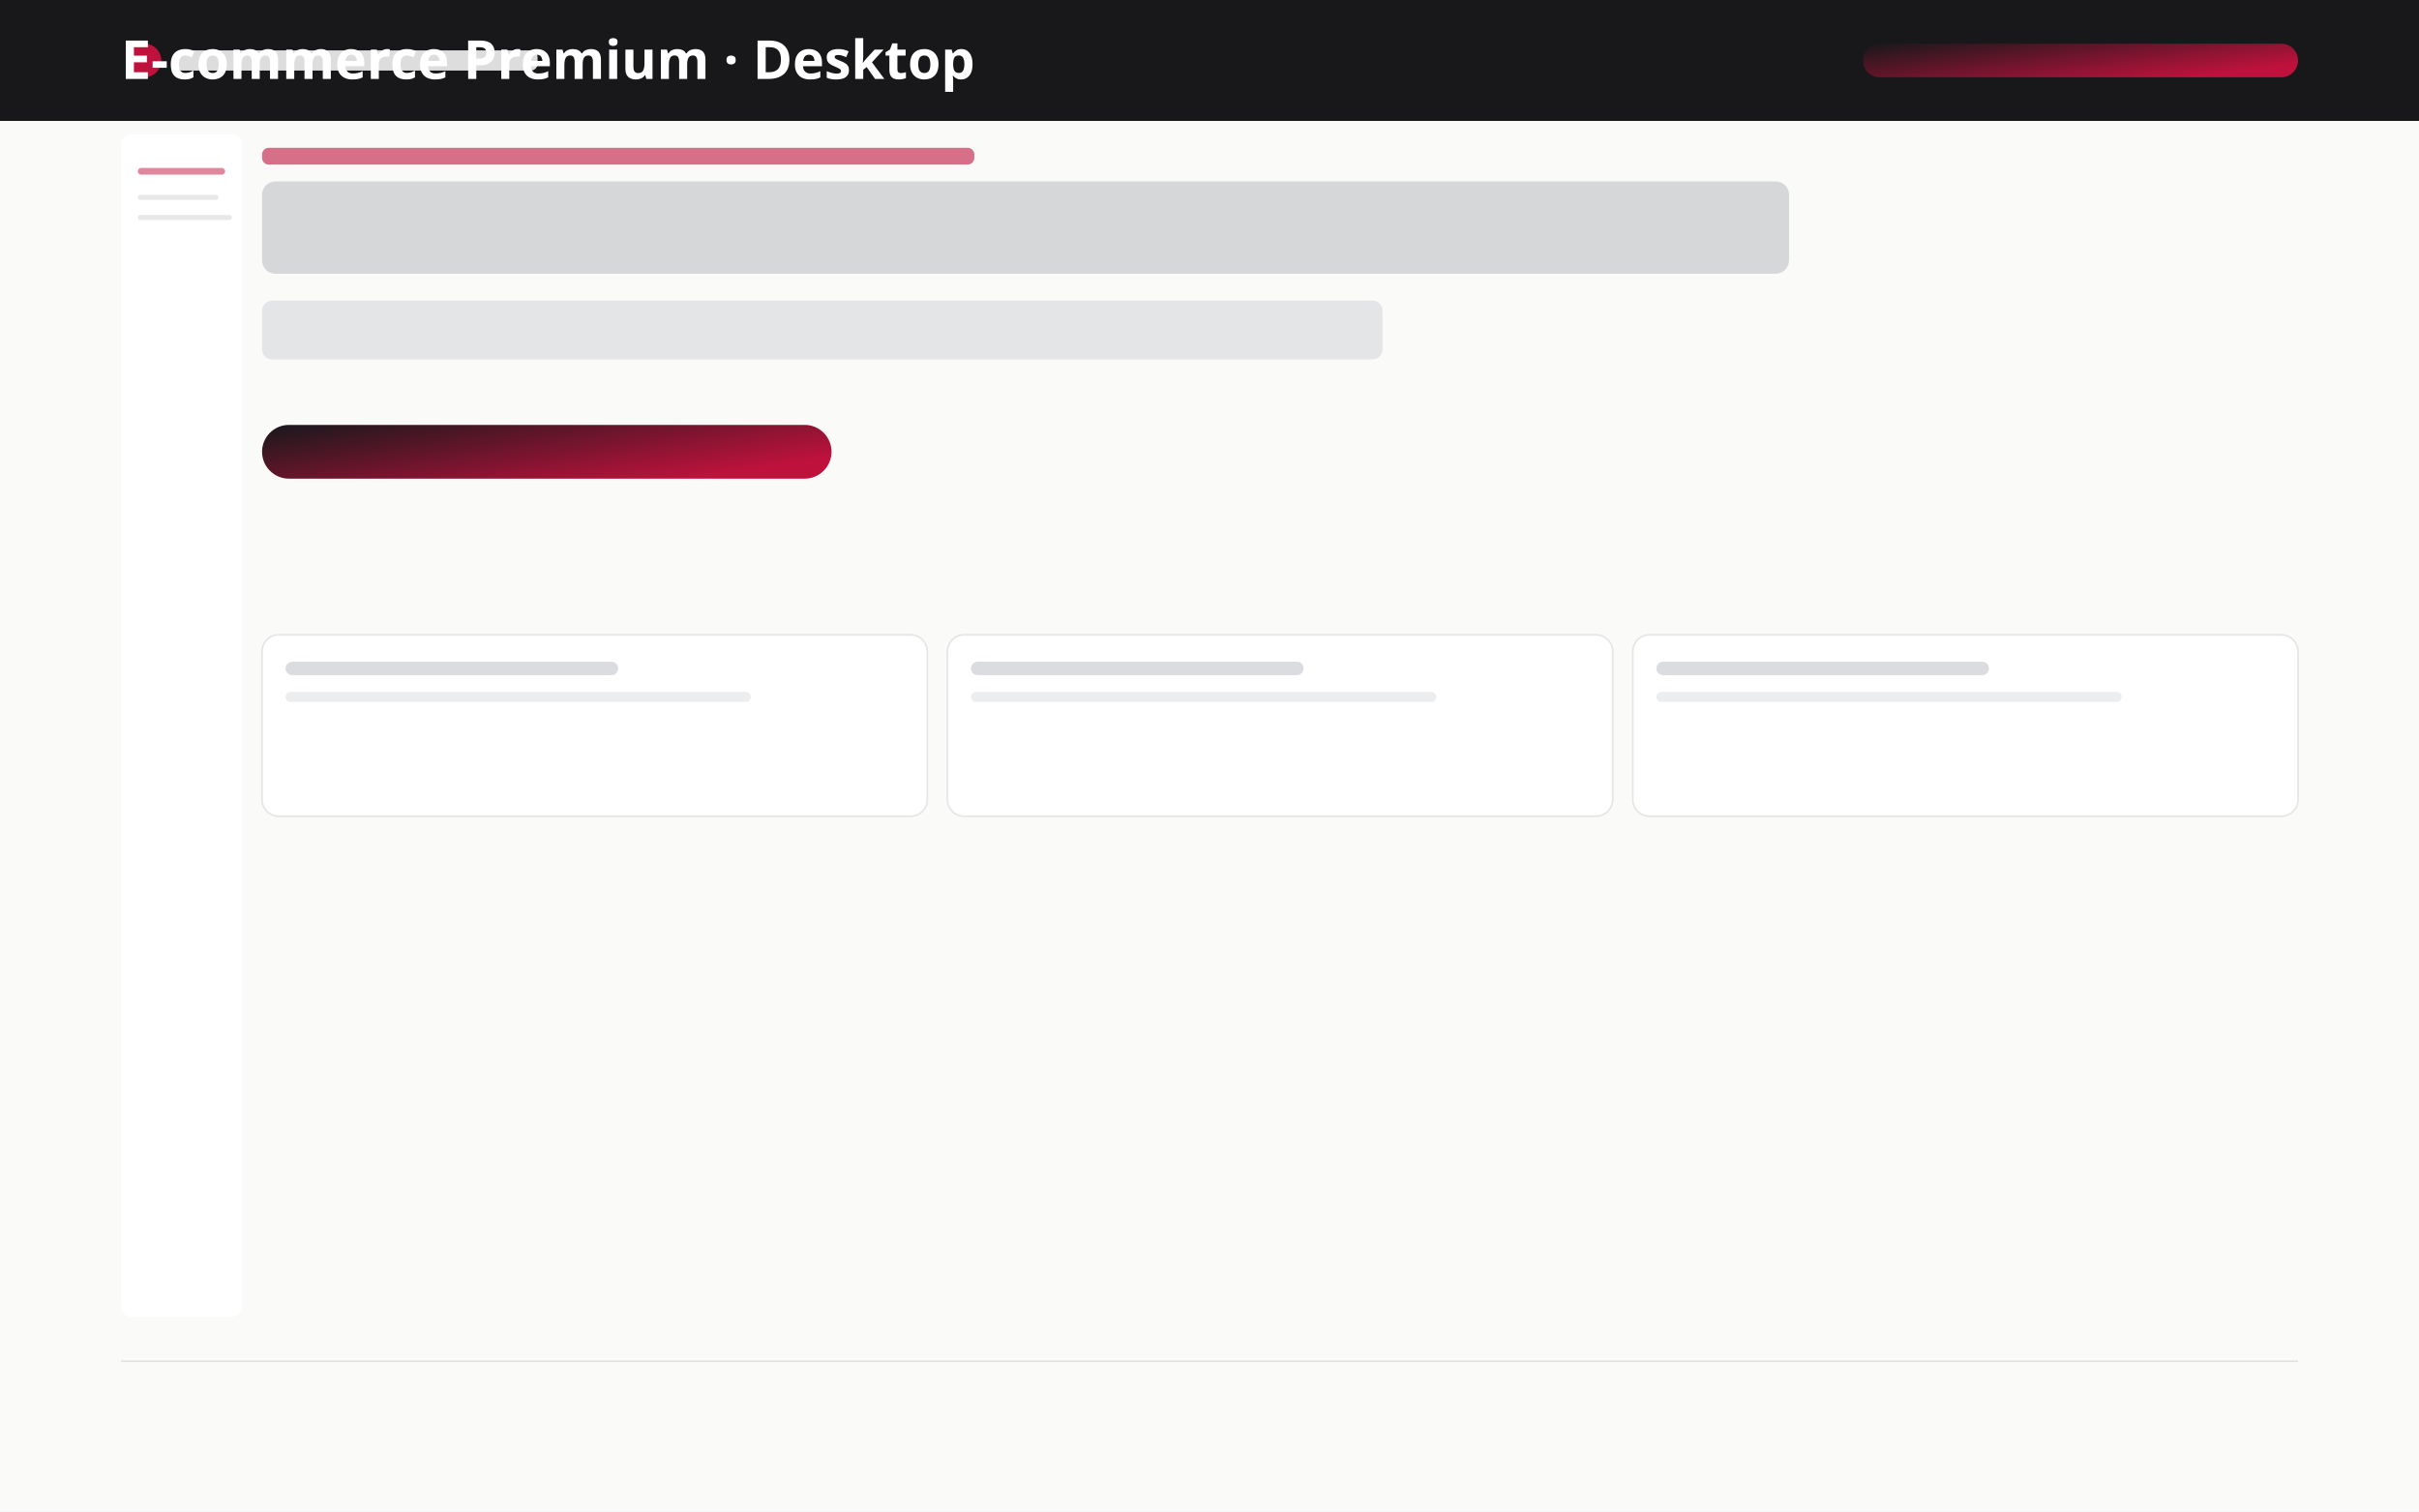
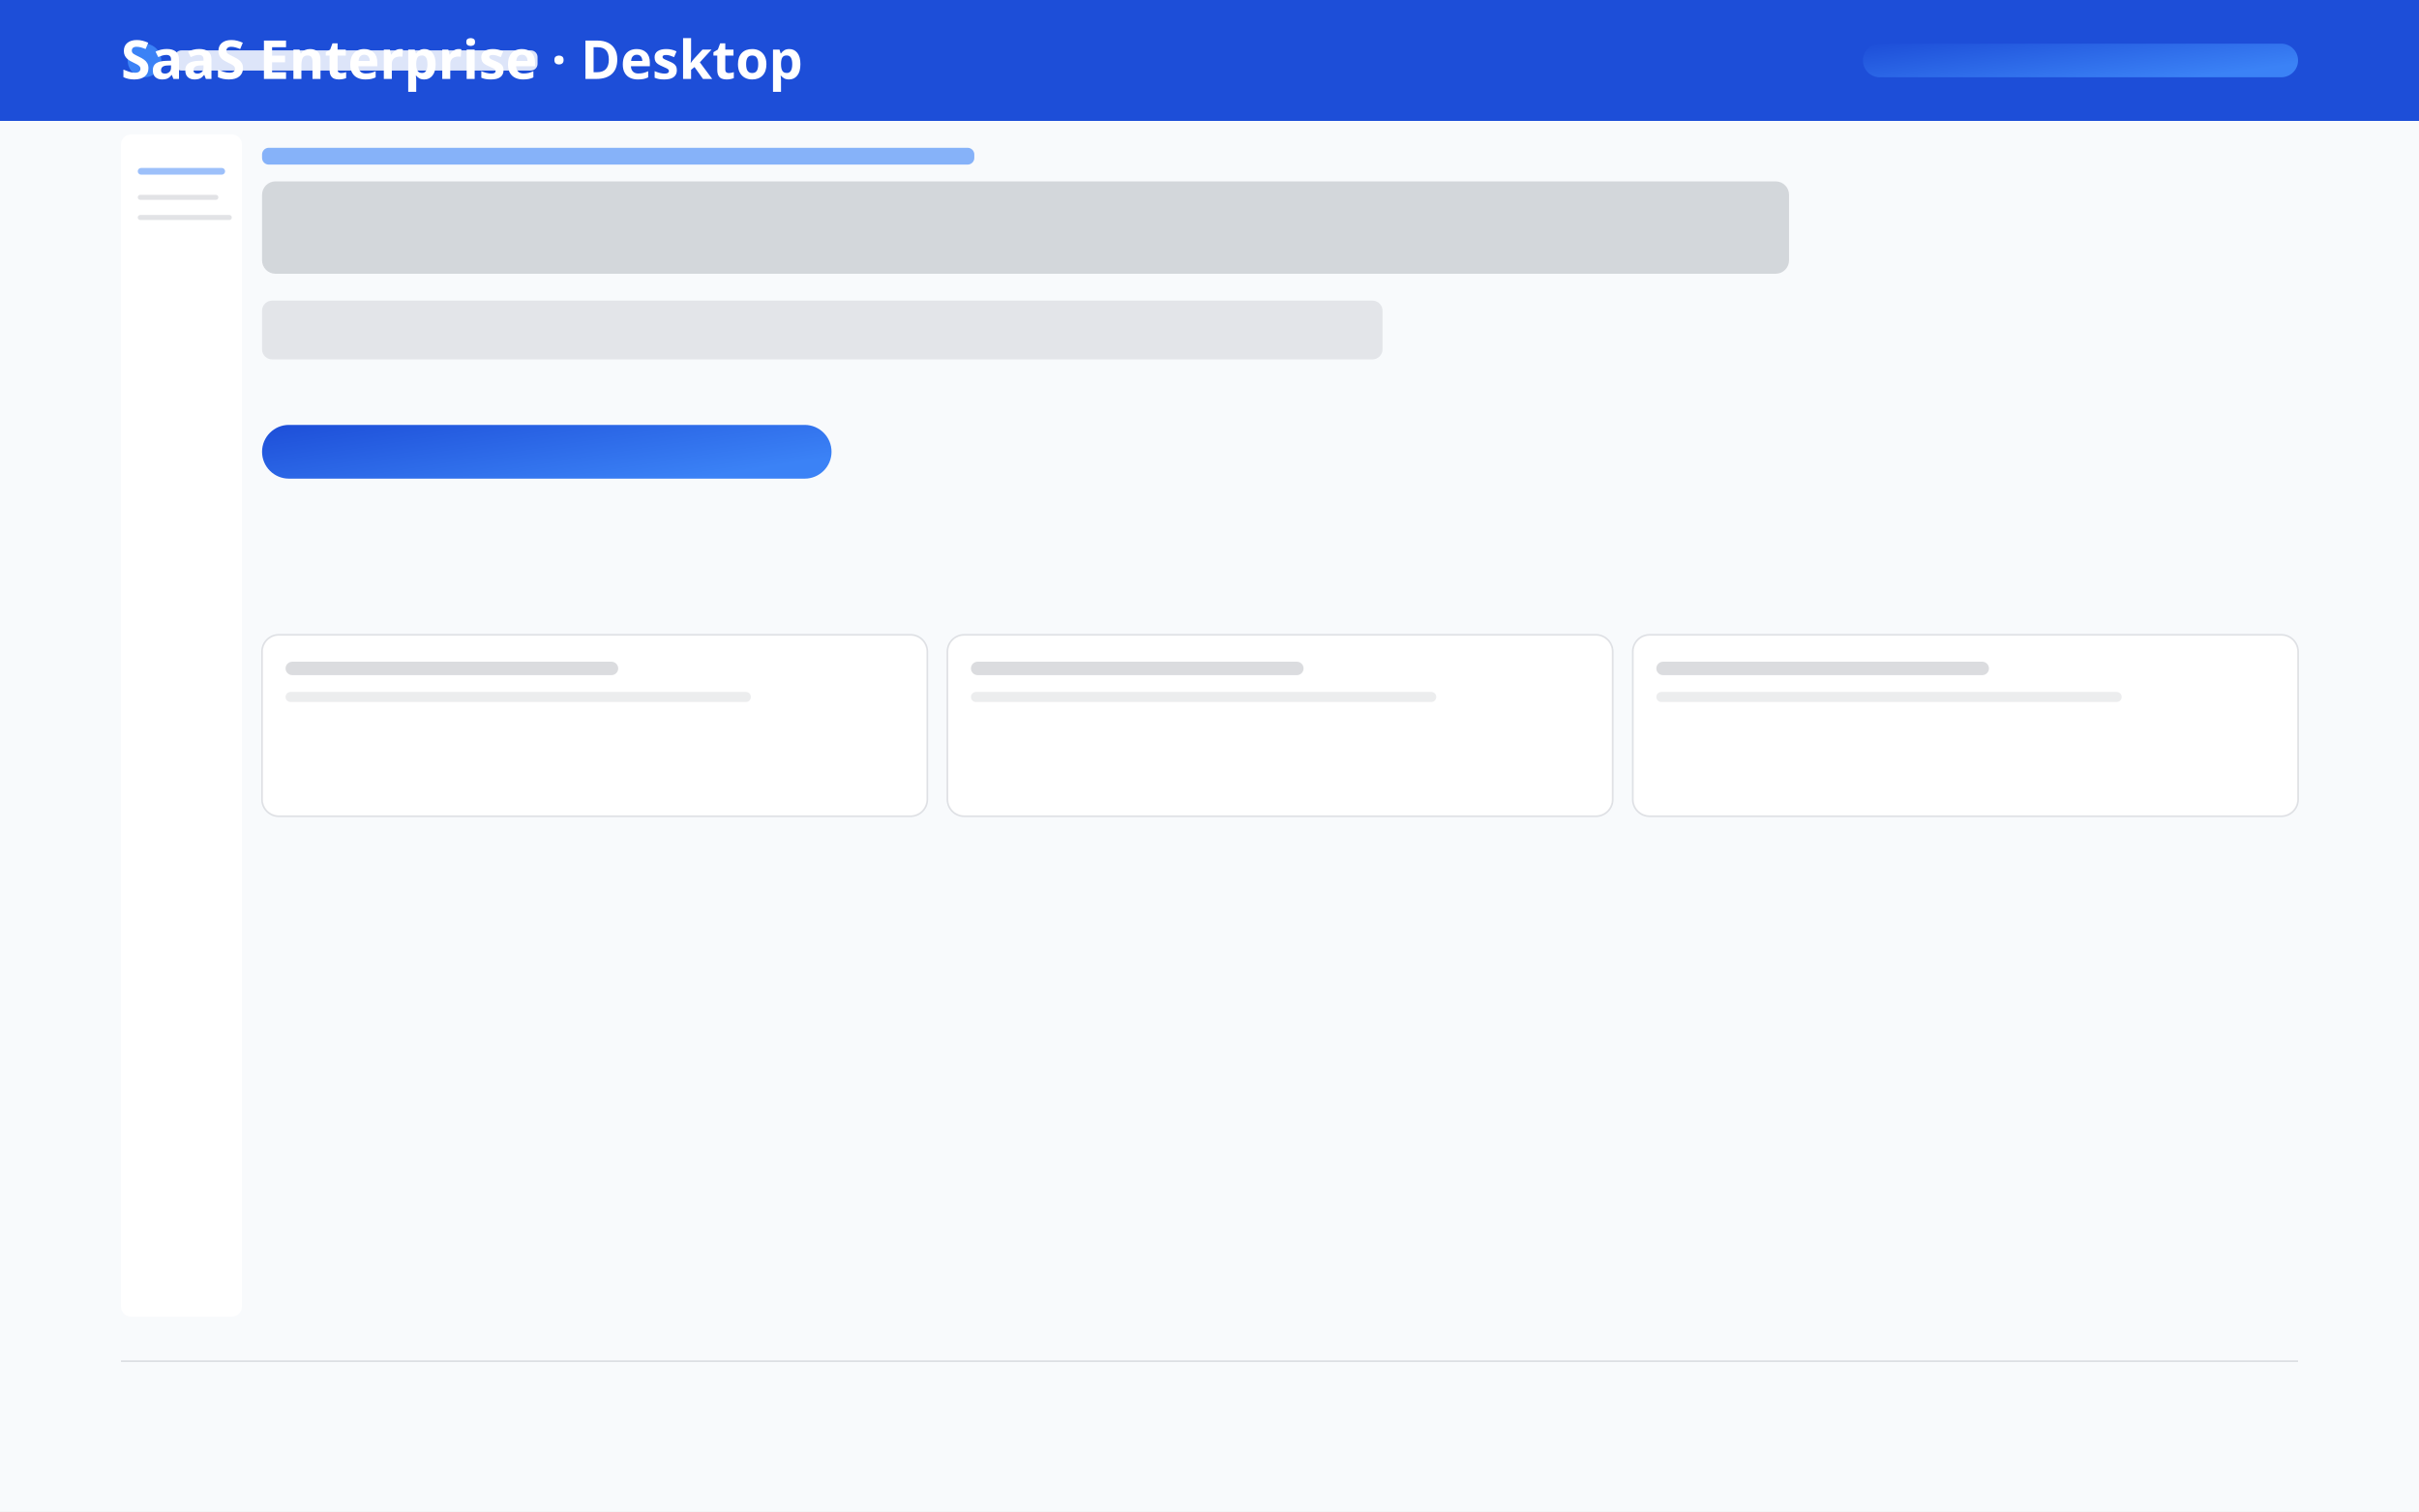
- <svg xmlns="http://www.w3.org/2000/svg" width="1440" height="900" viewBox="0 0 1440 900" role="img" aria-label="E-commerce Premium Desktop preview">
+ <svg xmlns="http://www.w3.org/2000/svg" width="1440" height="900" viewBox="0 0 1440 900" role="img" aria-label="SaaS Enterprise Desktop preview">
  <defs>
    <linearGradient id="g-ecommerce-premium-1440" x1="0" y1="0" x2="1" y2="0.6">
-       <stop offset="0%" stop-color="#18181B" />
-       <stop offset="100%" stop-color="#BE123C" />
+       <stop offset="0%" stop-color="#1D4ED8" />
+       <stop offset="100%" stop-color="#3B82F6" />
    </linearGradient>
  </defs>
-   <rect width="1440" height="900" fill="#FAFAF9" />
-   <rect width="1440" height="72" fill="#18181B" />
-   <circle cx="86" cy="36" r="10" fill="#BE123C" />
+   <rect width="1440" height="900" fill="#F8FAFC" />
+   <rect width="1440" height="72" fill="#1D4ED8" />
+   <circle cx="86" cy="36" r="10" fill="#3B82F6" />
  <rect x="104" y="30" width="216" height="12" rx="4" fill="#fff" opacity="0.85" />
  <rect x="1109" y="26" width="259" height="20" rx="10" fill="url(#g-ecommerce-premium-1440)" />
  <rect x="72" y="80" width="72" height="704" rx="6" fill="#FFFFFF" opacity="0.95" />
-   <rect x="82" y="100" width="52" height="4" rx="2" fill="#BE123C" opacity="0.5" />
-   <rect x="82" y="116" width="48" height="3" rx="1.5" fill="rgba(24,24,27,0.1)" />
-   <rect x="82" y="128" width="56" height="3" rx="1.5" fill="rgba(24,24,27,0.1)" />
-   <rect x="156" y="88" width="424" height="10" rx="4" fill="#BE123C" opacity="0.6" />
+   <rect x="82" y="100" width="52" height="4" rx="2" fill="#3B82F6" opacity="0.5" />
+   <rect x="82" y="116" width="48" height="3" rx="1.5" fill="rgba(15,23,42,0.12)" />
+   <rect x="82" y="128" width="56" height="3" rx="1.5" fill="rgba(15,23,42,0.12)" />
+   <rect x="156" y="88" width="424" height="10" rx="4" fill="#3B82F6" opacity="0.6" />
  <rect x="156" y="108" width="909" height="55" rx="8" fill="#0F172A" opacity="0.16" />
  <rect x="156" y="179" width="667" height="35" rx="6" fill="#0F172A" opacity="0.09" />
  <rect x="156" y="253" width="339" height="32" rx="16" fill="url(#g-ecommerce-premium-1440)" />
-   <rect x="156" y="378" width="396" height="108" rx="10" fill="#FFFFFF" stroke="rgba(24,24,27,0.1)" stroke-width="1" />
+   <rect x="156" y="378" width="396" height="108" rx="10" fill="#FFFFFF" stroke="rgba(15,23,42,0.12)" stroke-width="1" />
  <rect x="170" y="394" width="198" height="8" rx="4" fill="#0F172A" opacity="0.15" />
  <rect x="170" y="412" width="277" height="6" rx="3" fill="#0F172A" opacity="0.08" />
-   <rect x="564" y="378" width="396" height="108" rx="10" fill="#FFFFFF" stroke="rgba(24,24,27,0.1)" stroke-width="1" />
+   <rect x="564" y="378" width="396" height="108" rx="10" fill="#FFFFFF" stroke="rgba(15,23,42,0.12)" stroke-width="1" />
  <rect x="578" y="394" width="198" height="8" rx="4" fill="#0F172A" opacity="0.15" />
  <rect x="578" y="412" width="277" height="6" rx="3" fill="#0F172A" opacity="0.08" />
-   <rect x="972" y="378" width="396" height="108" rx="10" fill="#FFFFFF" stroke="rgba(24,24,27,0.1)" stroke-width="1" />
+   <rect x="972" y="378" width="396" height="108" rx="10" fill="#FFFFFF" stroke="rgba(15,23,42,0.12)" stroke-width="1" />
  <rect x="986" y="394" width="198" height="8" rx="4" fill="#0F172A" opacity="0.15" />
  <rect x="986" y="412" width="277" height="6" rx="3" fill="#0F172A" opacity="0.08" />
-   <rect x="72" y="810" width="1296" height="1" fill="rgba(24,24,27,0.1)" />
-   <text x="72" y="47" fill="#fff" font-family="system-ui,sans-serif" font-size="32" font-weight="600">E-commerce Premium · Desktop</text>
+   <rect x="72" y="810" width="1296" height="1" fill="rgba(15,23,42,0.12)" />
+   <text x="72" y="47" fill="#fff" font-family="system-ui,sans-serif" font-size="32" font-weight="600">SaaS Enterprise · Desktop</text>
</svg>
